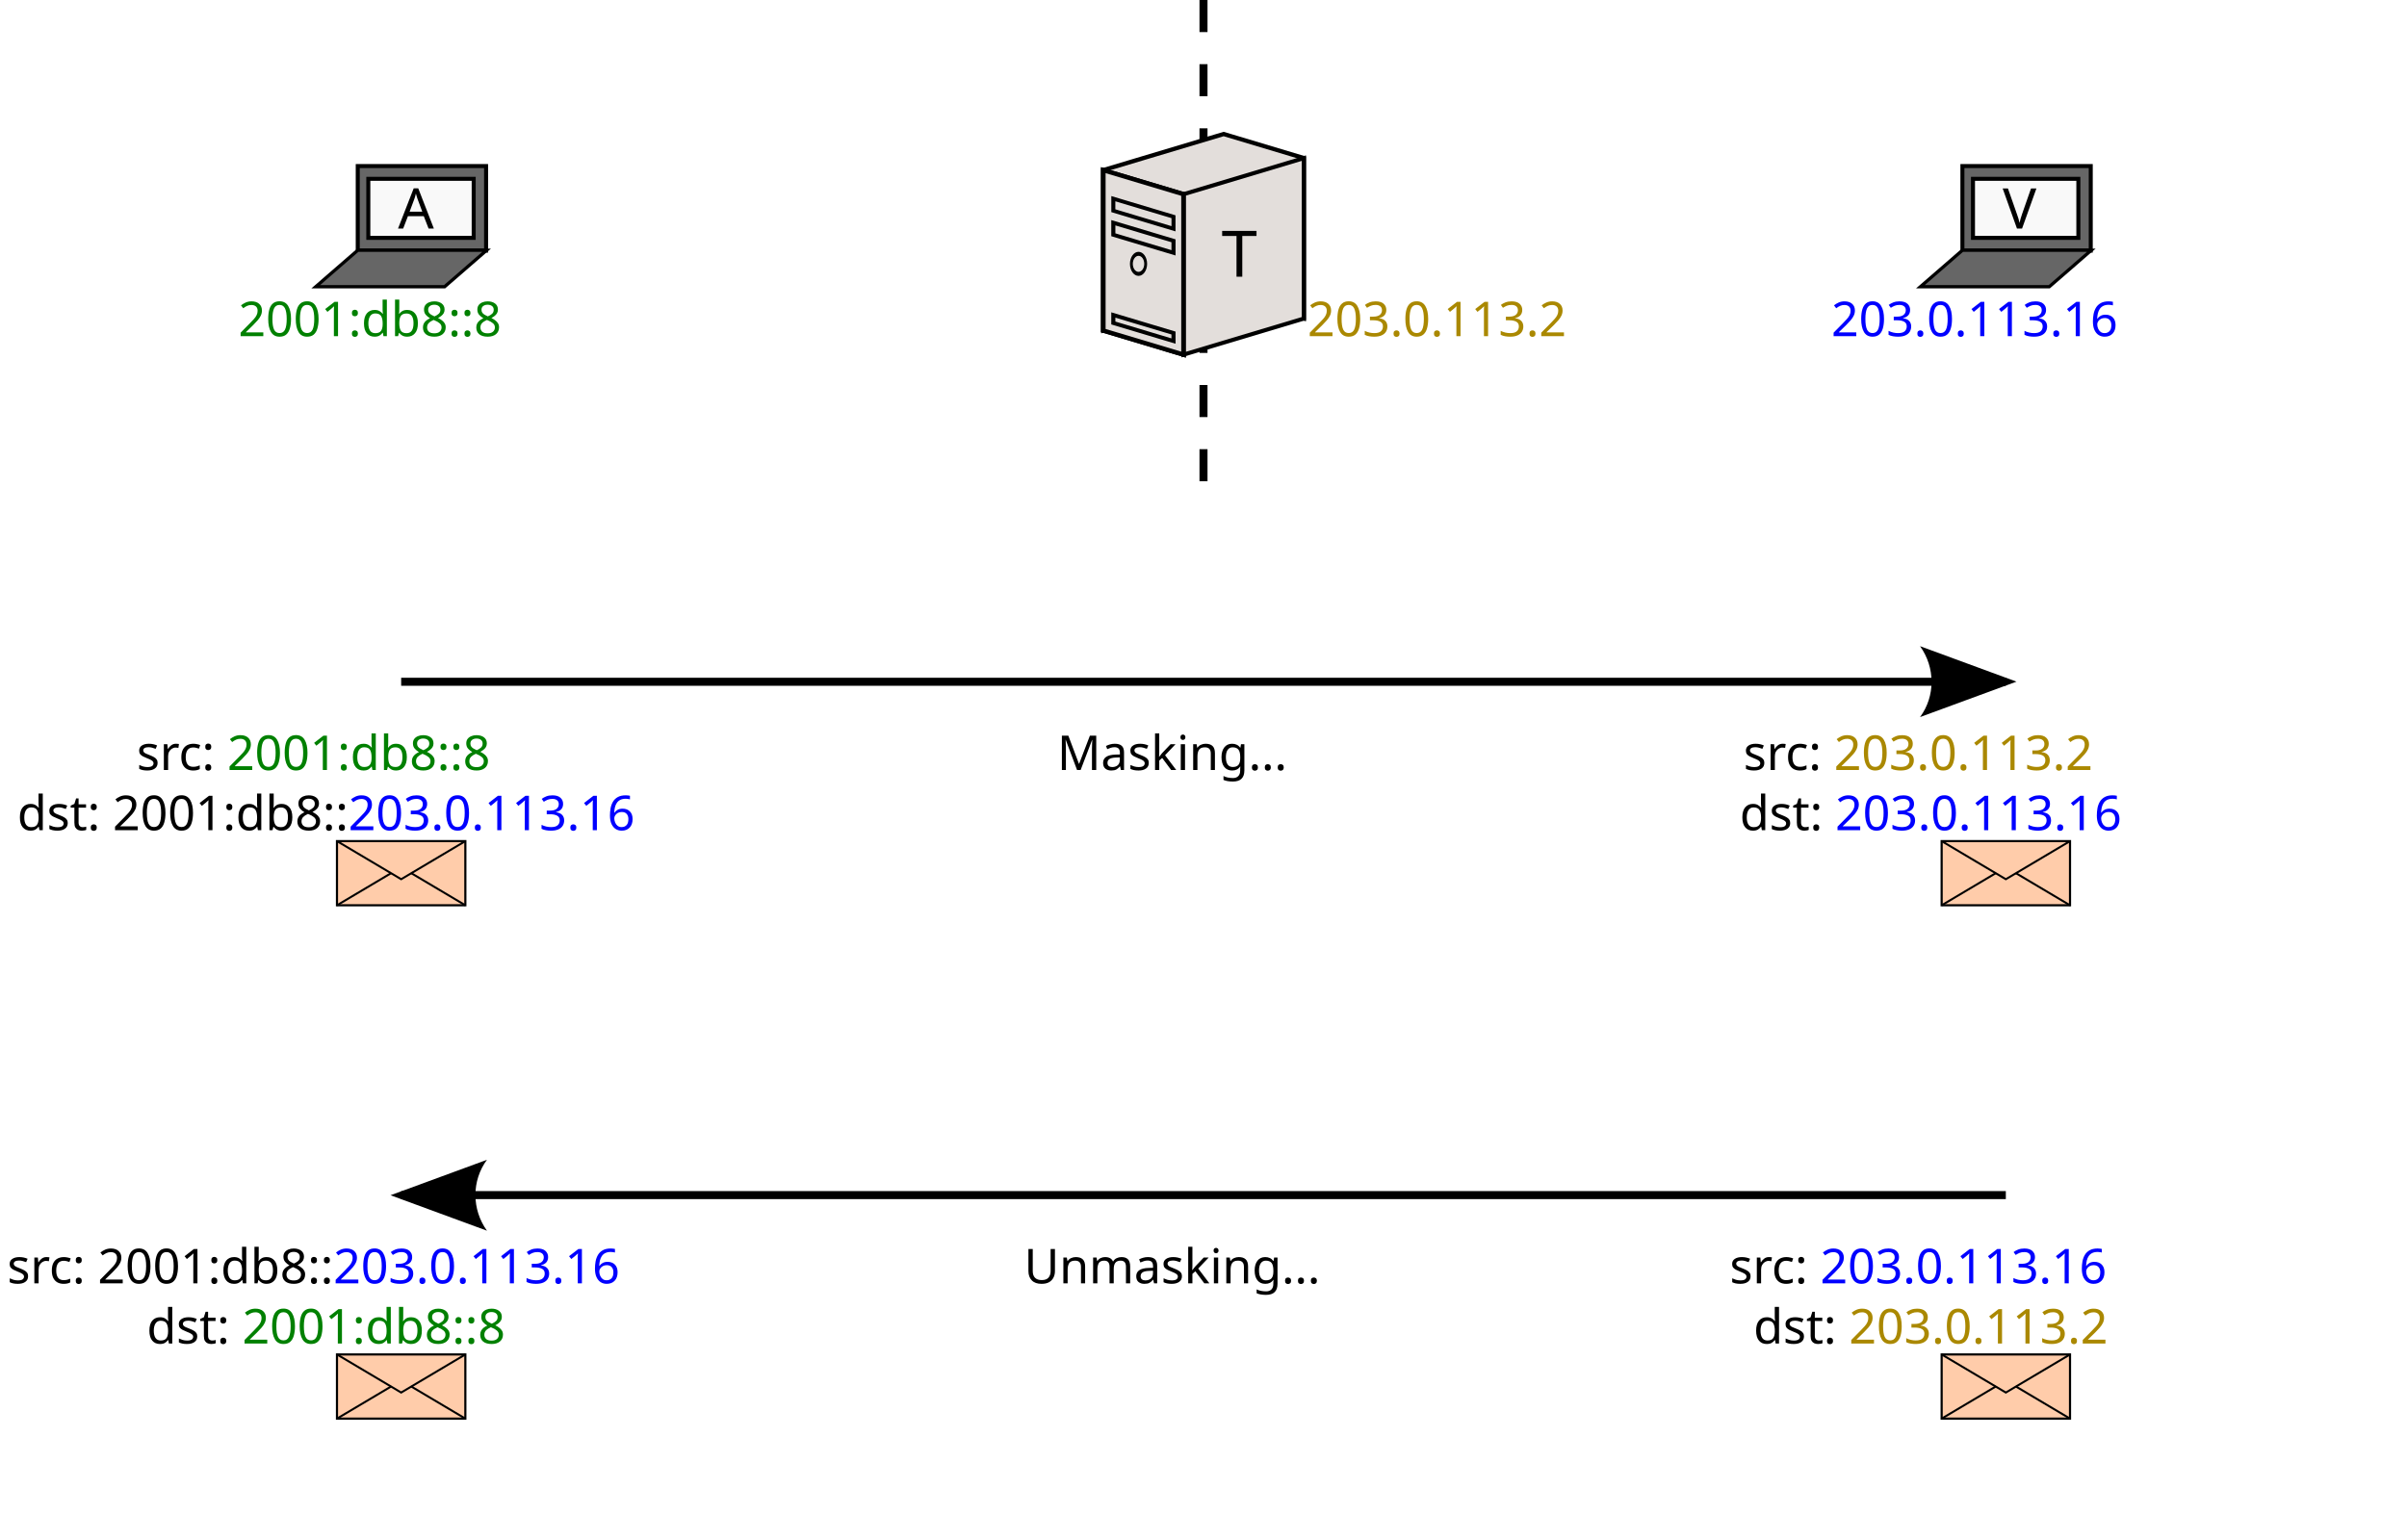
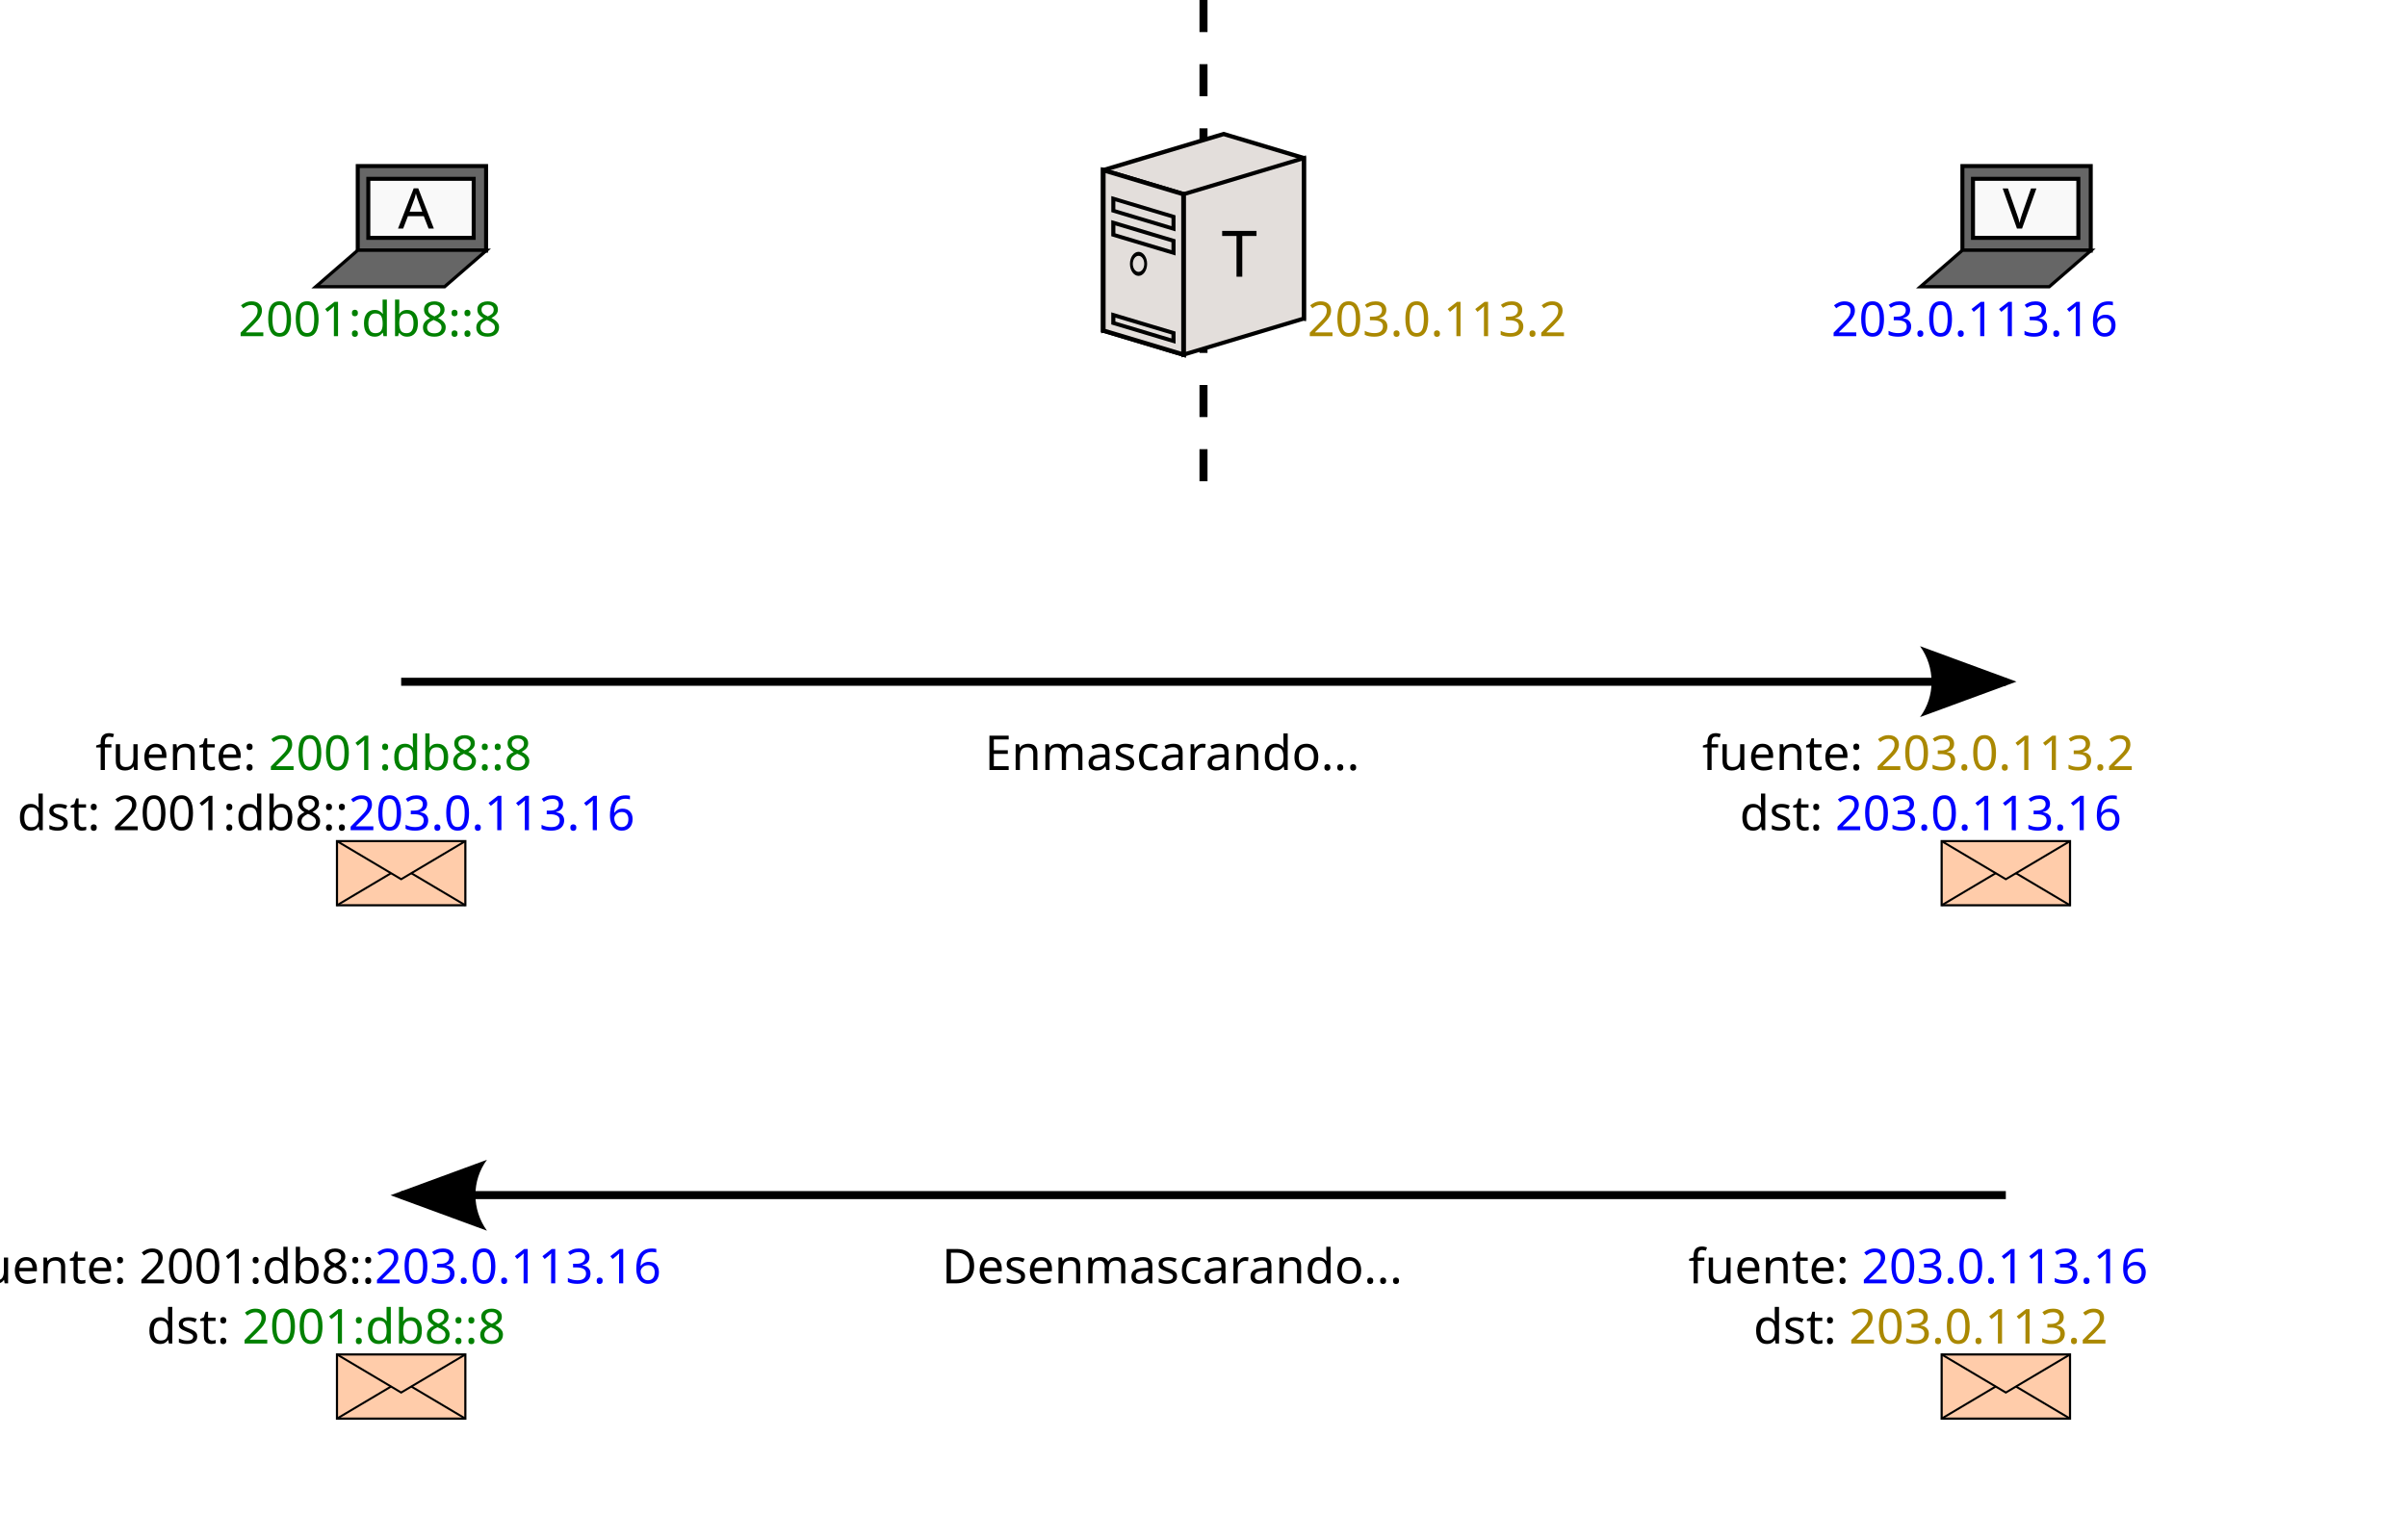
<svg xmlns="http://www.w3.org/2000/svg" xmlns:xlink="http://www.w3.org/1999/xlink" width="600" height="384" id="svg2" version="1.1">
  <defs id="defs4">
    <marker orient="auto" refY="0" refX="0" id="Arrow2Lend" style="overflow:visible">
      <path id="path4784" style="fill-rule:evenodd;stroke-width:0.625;stroke-linejoin:round" d="M 8.719,4.034 -2.207,0.016 8.719,-4.002 c -1.745,2.372 -1.735,5.617 -6e-7,8.035 z" transform="matrix(-1.1,0,0,-1.1,-1.1,0)" />
    </marker>
    <marker orient="auto" refY="0" refX="0" id="Arrow2Lstart" style="overflow:visible">
      <path id="path4781" style="fill-rule:evenodd;stroke-width:0.625;stroke-linejoin:round" d="M 8.719,4.034 -2.207,0.016 8.719,-4.002 c -1.745,2.372 -1.735,5.617 -6e-7,8.035 z" transform="matrix(1.1,0,0,1.1,1.1,0)" />
    </marker>
  </defs>
  <g id="layer1" transform="translate(0,-668.3622)" style="display:inline">
    <path style="fill:none;stroke:#000000;stroke-width:2;stroke-linecap:butt;stroke-linejoin:miter;stroke-miterlimit:4;stroke-opacity:1;stroke-dasharray:8, 8;stroke-dashoffset:0" d="M 300,-128 300,0" id="path3952" transform="translate(0,796.3622)" />
    <g transform="translate(275.0219,507.1521)" style="display:inline" id="g4244">
      <path id="rect4226" d="m 30,194.625 -30,9 0,40 30,-9 20,6 0,-40 -20,-6 z" style="fill:#e3dedb;stroke:#000000;stroke-width:1.057;stroke-miterlimit:4;stroke-opacity:1;stroke-dasharray:none;stroke-dashoffset:0;display:inline" />
      <rect transform="matrix(1,0.3,0,1,0,-796.3622)" y="1000" x="0" height="40" width="20" id="rect4208" style="fill:#ffe680;stroke:#000000;stroke-width:1.145;stroke-miterlimit:4;stroke-opacity:1;stroke-dasharray:none;stroke-dashoffset:0;display:inline" />
      <rect style="fill:#e3dedb;stroke:#000000;stroke-width:1.057;stroke-miterlimit:4;stroke-opacity:1;stroke-dasharray:none;stroke-dashoffset:0;display:inline" id="rect4210" width="30" height="40" x="20" y="1012" transform="matrix(1,-0.3,0,1,0,-796.3622)" />
      <rect style="fill:#e3dedb;stroke:#000000;stroke-width:1.145;stroke-miterlimit:4;stroke-opacity:1;stroke-dasharray:none;stroke-dashoffset:0;display:inline" id="rect4234" width="20" height="40" x="0" y="1000" transform="matrix(1,0.3,0,1,0,-796.3622)" />
      <rect transform="matrix(1,0.3,0,1,0,0)" y="210" x="2.5" height="3" width="15" id="rect4236" style="fill:none;stroke:#000000;stroke-width:1.001;stroke-miterlimit:4;stroke-opacity:1;stroke-dasharray:none;stroke-dashoffset:0;display:inline" />
      <rect style="fill:none;stroke:#000000;stroke-width:1.022;stroke-miterlimit:4;stroke-opacity:1;stroke-dasharray:none;stroke-dashoffset:0;display:inline" id="rect4238" width="15" height="3" x="2.5" y="216" transform="matrix(1,0.3,0,1,0,0)" />
      <rect transform="matrix(1,0.3,0,1,0,0)" y="239" x="2.5" height="2" width="15" id="rect4240" style="fill:none;stroke:#000000;stroke-width:1.022;stroke-miterlimit:4;stroke-opacity:1;stroke-dasharray:none;stroke-dashoffset:0;display:inline" />
-       <path transform="matrix(0.7130212,0,0,1,2.008852,0)" d="m 12,227 c 0,1.381 -1.119,2.5 -2.5,2.5 -1.381,0 -2.5,-1.119 -2.5,-2.5 0,-1.381 1.119,-2.5 2.5,-2.5 1.381,0 2.5,1.119 2.5,2.5 z" id="path4242" style="fill:none;stroke:#000000;stroke-width:1;stroke-miterlimit:4;stroke-opacity:1;stroke-dasharray:none;stroke-dashoffset:0" />
+       <path transform="matrix(0.7130212,0,0,1,2.008852,0)" d="M 12,227 A 2.5,2.5 0 0 1 9.5,229.5 2.5,2.5 0 0 1 7,227 2.5,2.5 0 0 1 9.5,224.5 2.5,2.5 0 0 1 12,227 Z" id="path4242" style="fill:none;stroke:#000000;stroke-width:1;stroke-miterlimit:4;stroke-opacity:1;stroke-dasharray:none;stroke-dashoffset:0" />
    </g>
    <g id="g3848" transform="matrix(0.5,0,0,0.5,84,367.9134)">
      <path id="rect3839" d="m 0,1020.362 64,0 0,32 -64,0 z" style="fill:#ffccaa;fill-opacity:1;stroke:#000000;stroke-width:1.071;stroke-miterlimit:4;stroke-opacity:1;stroke-dashoffset:0" />
      <path transform="translate(0,540.3622)" id="path3841" d="m 0,480 32,19 32,-19" style="fill:none;stroke:#000000;stroke-width:1px;stroke-linecap:butt;stroke-linejoin:miter;stroke-opacity:1" />
      <path style="fill:none;stroke:#000000;stroke-width:1px;stroke-linecap:butt;stroke-linejoin:miter;stroke-opacity:1" d="m 0,1052.362 26.994,-16.027 m 10.027,0.01 L 64,1052.362" id="path3843" />
    </g>
-     <text xml:space="preserve" style="font-size:12px;font-style:normal;font-weight:normal;text-align:center;line-height:125%;letter-spacing:0px;word-spacing:0px;text-anchor:middle;fill:#000000;fill-opacity:1;stroke:none;font-family:Sans" x="500" y="988.362" id="text4173">
-       <tspan id="tspan4175" x="500" y="988.362">src: <tspan style="fill:#0000ff" id="tspan3041">203.0.113.16</tspan>
+     <text xml:space="preserve" style="font-style:normal;font-weight:normal;font-size:12px;line-height:125%;font-family:Sans;text-align:center;letter-spacing:0px;word-spacing:0px;text-anchor:middle;fill:#000000;fill-opacity:1;stroke:none" x="500" y="988.362" id="text4173">
+       <tspan id="tspan4175" x="500" y="988.362">fuente: <tspan style="fill:#0000ff" id="tspan3041">203.0.113.16</tspan>
      </tspan>
      <tspan x="500" y="1003.362" id="tspan4177">dst: <tspan style="fill:#aa8800" id="tspan3049">203.0.113.2</tspan>
      </tspan>
    </text>
-     <text xml:space="preserve" style="font-size:12px;font-style:normal;font-weight:normal;text-align:center;line-height:125%;letter-spacing:0px;word-spacing:0px;text-anchor:middle;fill:#000000;fill-opacity:1;stroke:none;font-family:Sans" x="300" y="988.362" id="text4197">
-       <tspan x="300" y="988.362" id="tspan3122">Unmasking...</tspan>
+     <text xml:space="preserve" style="font-style:normal;font-weight:normal;font-size:12px;line-height:125%;font-family:Sans;text-align:center;letter-spacing:0px;word-spacing:0px;text-anchor:middle;fill:#000000;fill-opacity:1;stroke:none" x="300" y="988.362" id="text4197">
+       <tspan x="300" y="988.362" id="tspan3122">Desenmascarando...</tspan>
    </text>
    <use x="0" y="0" xlink:href="#g3848" id="use4203" transform="translate(400,1.7999998e-6)" width="512" height="512" />
-     <text id="text4205" y="988.362" x="100" style="font-size:12px;font-style:normal;font-weight:normal;text-align:center;line-height:125%;letter-spacing:0px;word-spacing:0px;text-anchor:middle;fill:#000000;fill-opacity:1;stroke:none;font-family:Sans" xml:space="preserve">
-       <tspan y="988.362" x="100" id="tspan4207">src: 2001:db8::<tspan style="fill:#0000ff" id="tspan3053">203.0.113.16</tspan>
+     <text id="text4205" y="988.362" x="100" style="font-style:normal;font-weight:normal;font-size:12px;line-height:125%;font-family:Sans;text-align:center;letter-spacing:0px;word-spacing:0px;text-anchor:middle;fill:#000000;fill-opacity:1;stroke:none" xml:space="preserve">
+       <tspan y="988.362" x="100" id="tspan4207">fuente: 2001:db8::<tspan style="fill:#0000ff" id="tspan3053">203.0.113.16</tspan>
      </tspan>
      <tspan id="tspan4209" y="1003.362" x="100">dst: <tspan style="fill:#008000" id="tspan3045">2001:db8::8</tspan>
      </tspan>
    </text>
-     <text id="text4219" y="860.362" x="500" style="font-size:12px;font-style:normal;font-weight:normal;text-align:center;line-height:125%;letter-spacing:0px;word-spacing:0px;text-anchor:middle;fill:#000000;fill-opacity:1;stroke:none;font-family:Sans" xml:space="preserve">
-       <tspan y="860.362" x="500" id="tspan4221">src: <tspan style="fill:#aa8800" id="tspan3047">203.0.113.2</tspan>
+     <text id="text4219" y="860.362" x="500" style="font-style:normal;font-weight:normal;font-size:12px;line-height:125%;font-family:Sans;text-align:center;letter-spacing:0px;word-spacing:0px;text-anchor:middle;fill:#000000;fill-opacity:1;stroke:none" xml:space="preserve">
+       <tspan y="860.362" x="500" id="tspan4221">fuente: <tspan style="fill:#aa8800" id="tspan3047">203.0.113.2</tspan>
      </tspan>
      <tspan id="tspan4223" y="875.362" x="500">dst: <tspan style="fill:#0000ff" id="tspan3039">203.0.113.16</tspan>
      </tspan>
    </text>
-     <text id="text4225" y="860.362" x="300" style="font-size:12px;font-style:normal;font-weight:normal;text-align:center;line-height:125%;letter-spacing:0px;word-spacing:0px;text-anchor:middle;fill:#000000;fill-opacity:1;stroke:none;font-family:Sans" xml:space="preserve">
-       <tspan y="860.362" x="300" id="tspan3130">Masking...</tspan>
+     <text id="text4225" y="860.362" x="300" style="font-style:normal;font-weight:normal;font-size:12px;line-height:125%;font-family:Sans;text-align:center;letter-spacing:0px;word-spacing:0px;text-anchor:middle;fill:#000000;fill-opacity:1;stroke:none" xml:space="preserve">
+       <tspan y="860.362" x="300" id="tspan3130">Enmascarando...</tspan>
    </text>
    <use height="512" width="512" transform="translate(400,128)" id="use4231" xlink:href="#g3848" y="0" x="0" />
-     <text xml:space="preserve" style="font-size:12px;font-style:normal;font-weight:normal;text-align:center;line-height:125%;letter-spacing:0px;word-spacing:0px;text-anchor:middle;fill:#000000;fill-opacity:1;stroke:none;font-family:Sans" x="100" y="860.362" id="text4233">
-       <tspan x="100" y="860.362" id="tspan4237">src: <tspan style="fill:#008000" id="tspan3043">2001:db8::8</tspan>
+     <text xml:space="preserve" style="font-style:normal;font-weight:normal;font-size:12px;line-height:125%;font-family:Sans;text-align:center;letter-spacing:0px;word-spacing:0px;text-anchor:middle;fill:#000000;fill-opacity:1;stroke:none" x="100" y="860.362" id="text4233">
+       <tspan x="100" y="860.362" id="tspan4237">fuente: <tspan style="fill:#008000" id="tspan3043">2001:db8::8</tspan>
      </tspan>
      <tspan x="100" y="875.362" id="tspan4241">dst: 2001:db8::<tspan style="fill:#0000ff" id="tspan3051">203.0.113.16</tspan>
      </tspan>
    </text>
    <path style="fill:none;stroke:#000000;stroke-width:2;stroke-linecap:butt;stroke-linejoin:miter;stroke-miterlimit:4;stroke-opacity:1;stroke-dasharray:none;marker-end:url(#Arrow2Lend)" d="m 100,838.362 400,0" id="path4243" />
    <path id="path4429" d="m 100,966.362 400,0" style="fill:none;stroke:#000000;stroke-width:2;stroke-linecap:butt;stroke-linejoin:miter;stroke-miterlimit:4;stroke-opacity:1;stroke-dasharray:none;marker-start:url(#Arrow2Lstart);marker-end:none" />
    <use x="0" y="0" xlink:href="#g3848" id="use4805" width="512" height="512" transform="translate(0,128)" />
    <text xml:space="preserve" style="font-size:12px;font-style:normal;font-weight:normal;text-align:center;line-height:125%;letter-spacing:0px;word-spacing:0px;text-anchor:middle;fill:#0000ff;fill-opacity:1;stroke:none;display:inline;font-family:Sans" x="500" y="752.192" id="text3117">
      <tspan id="tspan3119" x="500" y="752.192">203.0.113.16</tspan>
    </text>
    <text xml:space="preserve" style="font-size:12px;font-style:normal;font-weight:normal;text-align:center;line-height:125%;letter-spacing:0px;word-spacing:0px;text-anchor:middle;fill:#008000;fill-opacity:1;stroke:none;display:inline;font-family:Sans" x="100" y="752.192" id="text3125">
      <tspan id="tspan3127" x="100" y="752.192">2001:db8::8</tspan>
    </text>
    <g id="g3141" style="display:inline" transform="matrix(0.7270794,0,0,0.7270794,69.18133,-81.19368)">
      <rect style="fill:#666666;stroke:#000000;stroke-width:1.375;stroke-miterlimit:4;stroke-dasharray:none" id="rect3143" width="44" height="29" x="27.5" y="163.5" transform="translate(0,924.3622)" />
      <rect style="fill:#666666;stroke:#000000;stroke-width:1.699;stroke-miterlimit:4;stroke-dasharray:none" id="rect3145" width="44.176" height="19.089" x="1313.716" y="1703.361" transform="matrix(1,0,-0.7551013,0.6556081,0,0)" />
      <rect transform="translate(0,924.3622)" style="fill:#f9f9f9;stroke:#000000;stroke-width:1.375;stroke-miterlimit:4;stroke-dasharray:none" id="rect3147" width="36.125" height="20.25" x="31.125" y="167.875" />
    </g>
    <text xml:space="preserve" style="font-size:14px;font-style:normal;font-weight:normal;line-height:125%;letter-spacing:0px;word-spacing:0px;fill:#000000;fill-opacity:1;stroke:none;display:inline;font-family:Sans" x="99.215" y="725.362" id="text3042">
      <tspan id="tspan3044" x="99.215" y="725.362">A</tspan>
    </text>
    <use x="0" y="0" xlink:href="#g3141" id="use3139" width="512" height="384" transform="translate(400,0)" />
    <text id="text3141" y="725.362" x="499.215" style="font-size:14px;font-style:normal;font-weight:normal;line-height:125%;letter-spacing:0px;word-spacing:0px;fill:#000000;fill-opacity:1;stroke:none;display:inline;font-family:Sans" xml:space="preserve">
      <tspan y="725.362" x="499.215" id="tspan3143">V</tspan>
    </text>
    <text xml:space="preserve" style="font-size:16px;font-style:normal;font-weight:normal;line-height:125%;letter-spacing:0px;word-spacing:0px;fill:#000000;fill-opacity:1;stroke:none;display:inline;font-family:Sans" x="304.497" y="737.362" id="text3145">
      <tspan x="304.497" y="737.362" id="tspan3048">T</tspan>
    </text>
    <text xml:space="preserve" style="font-size:12px;font-style:normal;font-weight:normal;text-align:center;line-height:125%;letter-spacing:0px;word-spacing:0px;text-anchor:middle;fill:#aa8800;fill-opacity:1;stroke:none;display:inline;font-family:Sans" x="366" y="752.192" id="text3117-2">
      <tspan id="tspan3119-6" x="366" y="752.192">203.0.113.2</tspan>
    </text>
  </g>
</svg>
